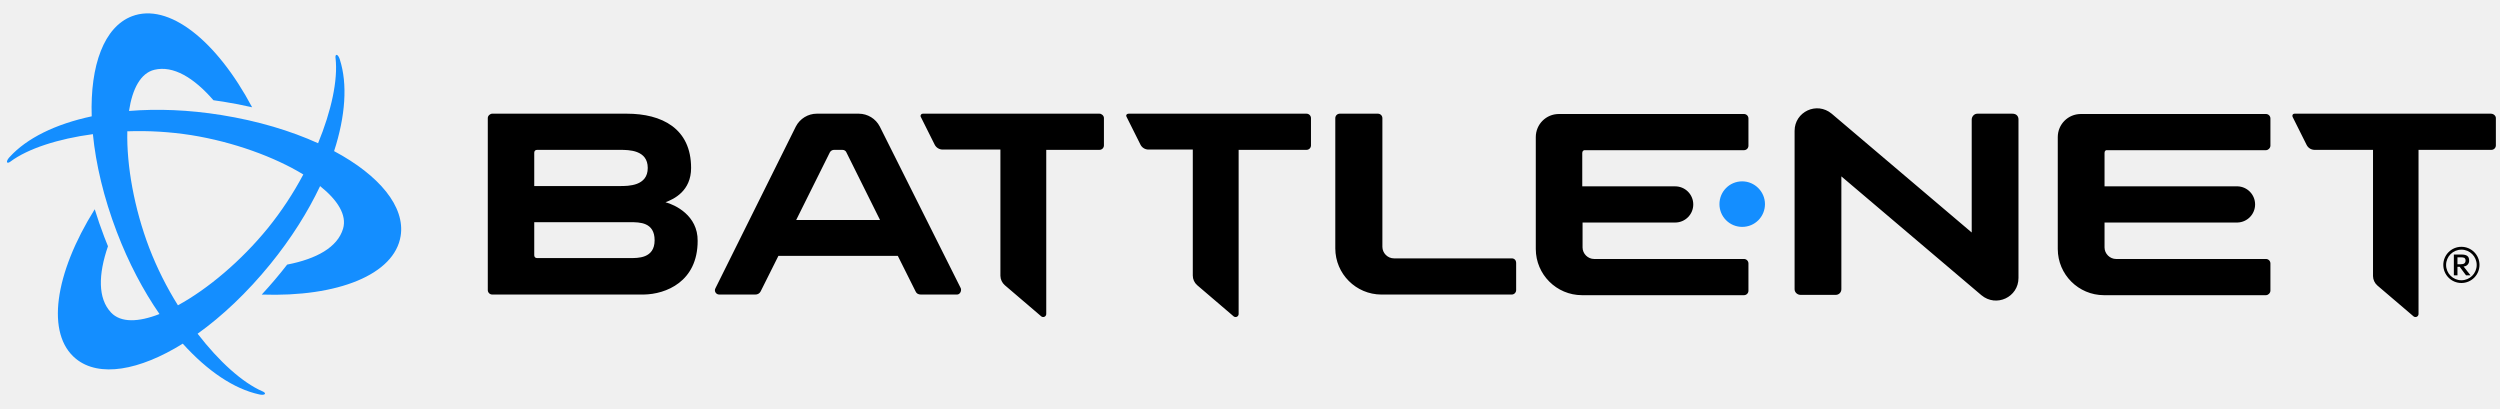
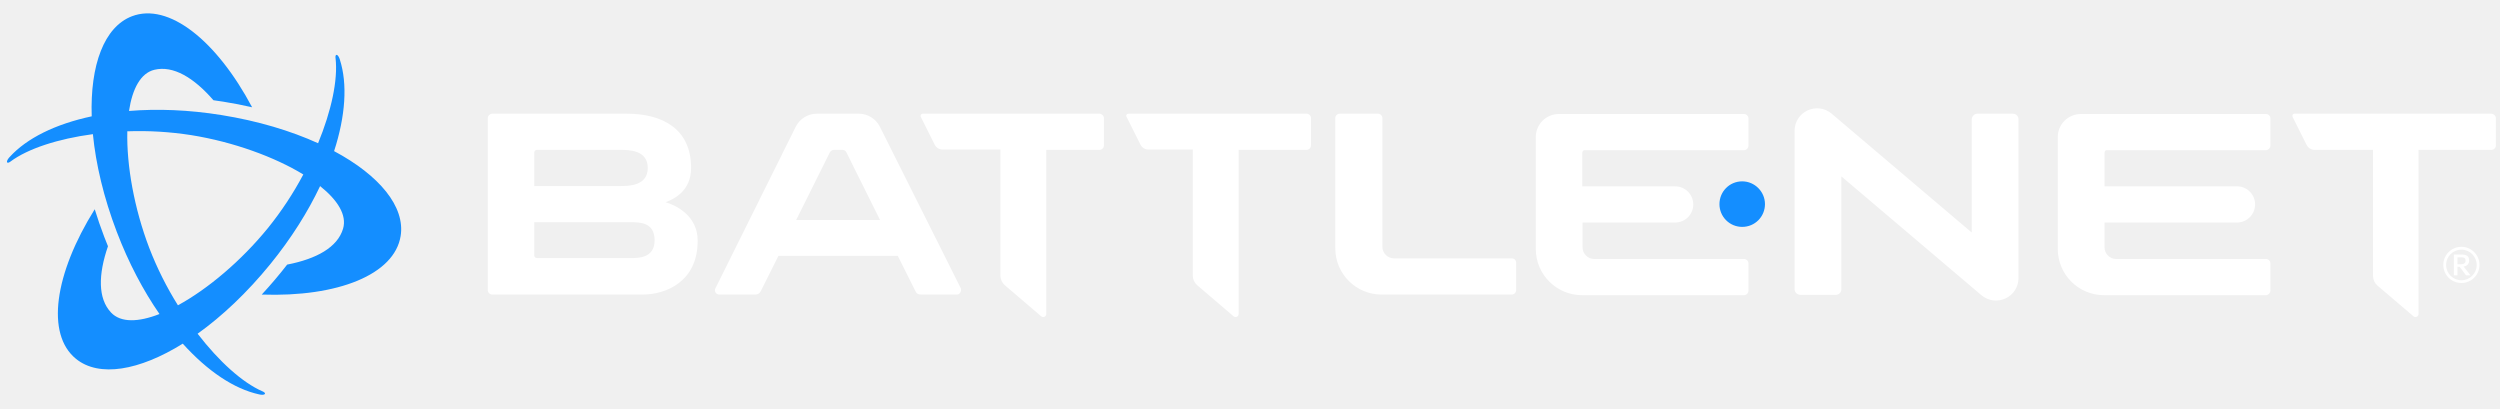
<svg xmlns="http://www.w3.org/2000/svg" fill="currentColor" stroke="currentColor" stroke-linecap="round" stroke-linejoin="round" stroke-width="0" aria-labelledby="blz-icon-title-battlenet-logo" viewBox="0 0 196 32" part="icon">
  <path fill="#148EFF" stroke="none" d="M26.193 11.848c.895-2.755 1.063-5.267.453-7.17l-.017-.054c-.037-.103-.128-.321-.243-.321-.088 0-.089.146-.084.22l.006.043c.194 1.7-.326 4.124-1.371 6.663-2.143-.973-4.717-1.75-7.573-2.208-2.566-.413-5.023-.504-7.25-.322.264-1.752.919-2.971 1.993-3.229 1.478-.353 3.09.619 4.627 2.388q.399.054.798.118 1.138.183 2.234.434c-2.803-5.272-6.562-8.227-9.421-7.136-2.176.83-3.287 3.823-3.155 7.846-2.833.603-5.093 1.713-6.436 3.193l-.037.041c-.072.084-.215.272-.157.372.043.075.17.003.233-.038l.034-.026c1.375-1.018 3.735-1.78 6.456-2.145.229 2.343.843 4.96 1.873 7.662.926 2.429 2.076 4.602 3.348 6.44-1.65.648-3.034.69-3.793-.111-1.046-1.103-1.01-2.985-.246-5.202q-.152-.372-.297-.75a35 35 0 0 1-.741-2.151c-3.165 5.063-3.844 9.796-1.47 11.727 1.806 1.47 4.955.935 8.372-1.19 1.939 2.152 4.03 3.554 5.983 3.977l.055.012c.108.02.342.05.4-.05.044-.076-.082-.15-.149-.183l-.04-.017c-1.569-.681-3.409-2.344-5.085-4.518 1.914-1.37 3.874-3.21 5.699-5.454 1.64-2.016 2.947-4.098 3.904-6.119 1.385 1.106 2.113 2.282 1.8 3.34-.433 1.458-2.08 2.368-4.382 2.814a35 35 0 0 1-1.994 2.35c5.967.21 10.405-1.57 10.89-4.59.37-2.3-1.667-4.759-5.217-6.656m-5.183 6.026c-2.104 2.587-4.727 4.789-7.06 6.062a26.4 26.4 0 0 1-2.248-4.496c-1.188-3.116-1.784-6.489-1.72-9.146a26.4 26.4 0 0 1 5.018.301c3.292.53 6.511 1.7 8.78 3.083a26.4 26.4 0 0 1-2.77 4.196" />
-   <path stroke="none" d="M75.328 22.603 68.972 9.915a1.86 1.86 0 0 0-1.638-1.002h-3.3c-.685 0-1.32.391-1.638 1.002l-6.307 12.688c-.123.22.048.489.293.489h2.836a.45.45 0 0 0 .415-.244l1.394-2.787h9.362l1.394 2.787c.073.17.22.244.415.244h2.836c.22 0 .367-.269.294-.489M62.42 17.249l2.64-5.304a.38.38 0 0 1 .318-.196h.66c.147 0 .269.073.318.195l2.64 5.305zm133.256-7.994v2.152a.35.35 0 0 1-.343.342h-5.72v12.859a.24.24 0 0 1-.391.195l-2.836-2.42a1 1 0 0 1-.342-.733v-9.901h-4.596a.7.7 0 0 1-.611-.391l-1.1-2.2c-.049-.123.024-.245.146-.245h15.401c.22 0 .392.171.392.342m-30.68 2.738v2.616h10.438a1.419 1.419 0 0 1 0 2.836h-10.438V19.4c0 .489.415.904.904.904h11.759a.35.35 0 0 1 .342.342V22.8a.37.37 0 0 1-.342.342h-12.712a3.625 3.625 0 0 1-3.618-3.618v-8.776c0-1.003.807-1.81 1.809-1.81h14.521a.35.35 0 0 1 .342.343v2.151a.37.37 0 0 1-.342.342h-12.443c-.147-.024-.22.074-.22.22m-6.747-2.64v12.443c0 1.492-1.736 2.323-2.909 1.345l-10.977-9.314v8.85c0 .244-.195.44-.44.44h-2.762c-.245 0-.465-.196-.465-.44v-12.42c0-1.49 1.736-2.322 2.909-1.344l10.977 9.314v-8.85c0-.244.195-.464.44-.464h2.762c.318 0 .465.22.465.44m-34.2 2.64v2.616h7.285a1.418 1.418 0 0 1 0 2.836h-7.261V19.4c0 .489.416.904.905.904h11.758a.35.35 0 0 1 .342.342V22.8a.35.35 0 0 1-.342.342h-12.712a3.626 3.626 0 0 1-3.618-3.618v-8.776c0-1.003.807-1.81 1.809-1.81h14.521a.35.35 0 0 1 .342.343v2.151a.35.35 0 0 1-.342.342h-12.443c-.147-.024-.244.074-.244.22m-5.183 8.605v2.152a.35.35 0 0 1-.342.342h-10.219a3.626 3.626 0 0 1-3.618-3.618V9.255a.35.35 0 0 1 .343-.342h3.006a.35.35 0 0 1 .343.342v10.097c0 .489.415.904.904.904h9.241c.22 0 .342.171.342.342M102.781 9.255v2.152a.35.35 0 0 1-.343.342h-5.329v12.859a.24.24 0 0 1-.391.195l-2.86-2.445a1 1 0 0 1-.343-.757v-9.876H90.02a.7.7 0 0 1-.611-.392l-1.1-2.2c-.05-.098.024-.22.17-.22h13.959a.35.35 0 0 1 .343.342m-50.604 6.6c.66-.244 2.005-.88 2.005-2.688 0-3.105-2.298-4.254-5.036-4.254h-10.56c-.148 0-.343.147-.343.342V22.75a.35.35 0 0 0 .342.342h11.881c1.736-.024 4.23-1.002 4.23-4.205.024-2.004-1.785-2.835-2.519-3.031M41.885 11.97c0-.147.098-.22.22-.22h6.503c.684 0 2.176 0 2.176 1.418s-1.516 1.418-2.176 1.418h-6.723zm7.505 8.263h-7.285c-.146 0-.22-.098-.22-.22V17.42h7.53c.733 0 1.907 0 1.907 1.418 0 1.443-1.345 1.394-1.932 1.394M86.548 9.255v2.152a.35.35 0 0 1-.342.342h-4.18v12.859a.24.24 0 0 1-.391.195l-2.86-2.445a1 1 0 0 1-.343-.733v-9.9h-4.547a.7.7 0 0 1-.61-.392l-1.1-2.2c-.025-.098.048-.22.17-.22h13.861c.147 0 .342.147.342.342" />
+   <path stroke="none" fill="#ffffff" d="M75.328 22.603 68.972 9.915a1.86 1.86 0 0 0-1.638-1.002h-3.3c-.685 0-1.32.391-1.638 1.002l-6.307 12.688c-.123.22.048.489.293.489h2.836a.45.45 0 0 0 .415-.244l1.394-2.787h9.362l1.394 2.787c.073.17.22.244.415.244h2.836c.22 0 .367-.269.294-.489M62.42 17.249l2.64-5.304a.38.38 0 0 1 .318-.196h.66c.147 0 .269.073.318.195l2.64 5.305zm133.256-7.994v2.152a.35.35 0 0 1-.343.342h-5.72v12.859a.24.24 0 0 1-.391.195l-2.836-2.42a1 1 0 0 1-.342-.733v-9.901h-4.596a.7.7 0 0 1-.611-.391l-1.1-2.2c-.049-.123.024-.245.146-.245h15.401c.22 0 .392.171.392.342m-30.68 2.738v2.616h10.438a1.419 1.419 0 0 1 0 2.836h-10.438V19.4c0 .489.415.904.904.904h11.759a.35.35 0 0 1 .342.342V22.8a.37.37 0 0 1-.342.342h-12.712a3.625 3.625 0 0 1-3.618-3.618v-8.776c0-1.003.807-1.81 1.809-1.81h14.521a.35.35 0 0 1 .342.343v2.151a.37.37 0 0 1-.342.342h-12.443c-.147-.024-.22.074-.22.22m-6.747-2.64v12.443c0 1.492-1.736 2.323-2.909 1.345l-10.977-9.314v8.85c0 .244-.195.44-.44.44h-2.762c-.245 0-.465-.196-.465-.44v-12.42c0-1.49 1.736-2.322 2.909-1.344l10.977 9.314v-8.85c0-.244.195-.464.44-.464h2.762c.318 0 .465.22.465.44m-34.2 2.64v2.616h7.285a1.418 1.418 0 0 1 0 2.836h-7.261V19.4c0 .489.416.904.905.904h11.758a.35.35 0 0 1 .342.342V22.8a.35.35 0 0 1-.342.342h-12.712a3.626 3.626 0 0 1-3.618-3.618v-8.776c0-1.003.807-1.81 1.809-1.81h14.521a.35.35 0 0 1 .342.343v2.151a.35.35 0 0 1-.342.342h-12.443c-.147-.024-.244.074-.244.22m-5.183 8.605v2.152a.35.35 0 0 1-.342.342h-10.219a3.626 3.626 0 0 1-3.618-3.618V9.255a.35.35 0 0 1 .343-.342h3.006a.35.35 0 0 1 .343.342v10.097c0 .489.415.904.904.904h9.241c.22 0 .342.171.342.342M102.781 9.255v2.152a.35.35 0 0 1-.343.342h-5.329v12.859a.24.24 0 0 1-.391.195l-2.86-2.445a1 1 0 0 1-.343-.757v-9.876H90.02a.7.7 0 0 1-.611-.392l-1.1-2.2c-.05-.098.024-.22.17-.22h13.959a.35.35 0 0 1 .343.342m-50.604 6.6c.66-.244 2.005-.88 2.005-2.688 0-3.105-2.298-4.254-5.036-4.254h-10.56c-.148 0-.343.147-.343.342V22.75a.35.35 0 0 0 .342.342h11.881c1.736-.024 4.23-1.002 4.23-4.205.024-2.004-1.785-2.835-2.519-3.031M41.885 11.97c0-.147.098-.22.22-.22h6.503c.684 0 2.176 0 2.176 1.418s-1.516 1.418-2.176 1.418h-6.723zm7.505 8.263h-7.285c-.146 0-.22-.098-.22-.22V17.42h7.53c.733 0 1.907 0 1.907 1.418 0 1.443-1.345 1.394-1.932 1.394M86.548 9.255v2.152a.35.35 0 0 1-.342.342h-4.18v12.859a.24.24 0 0 1-.391.195l-2.86-2.445a1 1 0 0 1-.343-.733v-9.9h-4.547a.7.7 0 0 1-.61-.392l-1.1-2.2c-.025-.098.048-.22.17-.22h13.861c.147 0 .342.147.342.342" />
  <path fill="#148EFF" stroke="none" d="M134.805 16.003c0-.978.782-1.785 1.784-1.785.978 0 1.785.807 1.785 1.785s-.782 1.785-1.785 1.785a1.78 1.78 0 0 1-1.784-1.785" />
-   <path stroke="none" d="M192.975 22.187a1.418 1.418 0 1 1-.003-2.837 1.418 1.418 0 0 1 .003 2.837m0-2.613a1.197 1.197 0 1 0-.004 2.398 1.197 1.197 0 0 0 .004-2.4zm.363 2.014-.5-.673h-.173v.673h-.283v-1.634h.586c.425 0 .611.138.611.46a.443.443 0 0 1-.437.477l.545.693zm-.141-1.376a.7.7 0 0 0-.269-.037h-.263v.542h.263c.251 0 .372-.093.372-.294a.24.24 0 0 0-.103-.212z" />
+   <path stroke="none" fill="#ffffff" d="M192.975 22.187a1.418 1.418 0 1 1-.003-2.837 1.418 1.418 0 0 1 .003 2.837m0-2.613a1.197 1.197 0 1 0-.004 2.398 1.197 1.197 0 0 0 .004-2.4zm.363 2.014-.5-.673h-.173v.673h-.283v-1.634h.586c.425 0 .611.138.611.46a.443.443 0 0 1-.437.477l.545.693zm-.141-1.376a.7.7 0 0 0-.269-.037h-.263v.542h.263c.251 0 .372-.093.372-.294a.24.24 0 0 0-.103-.212z" />
</svg>
